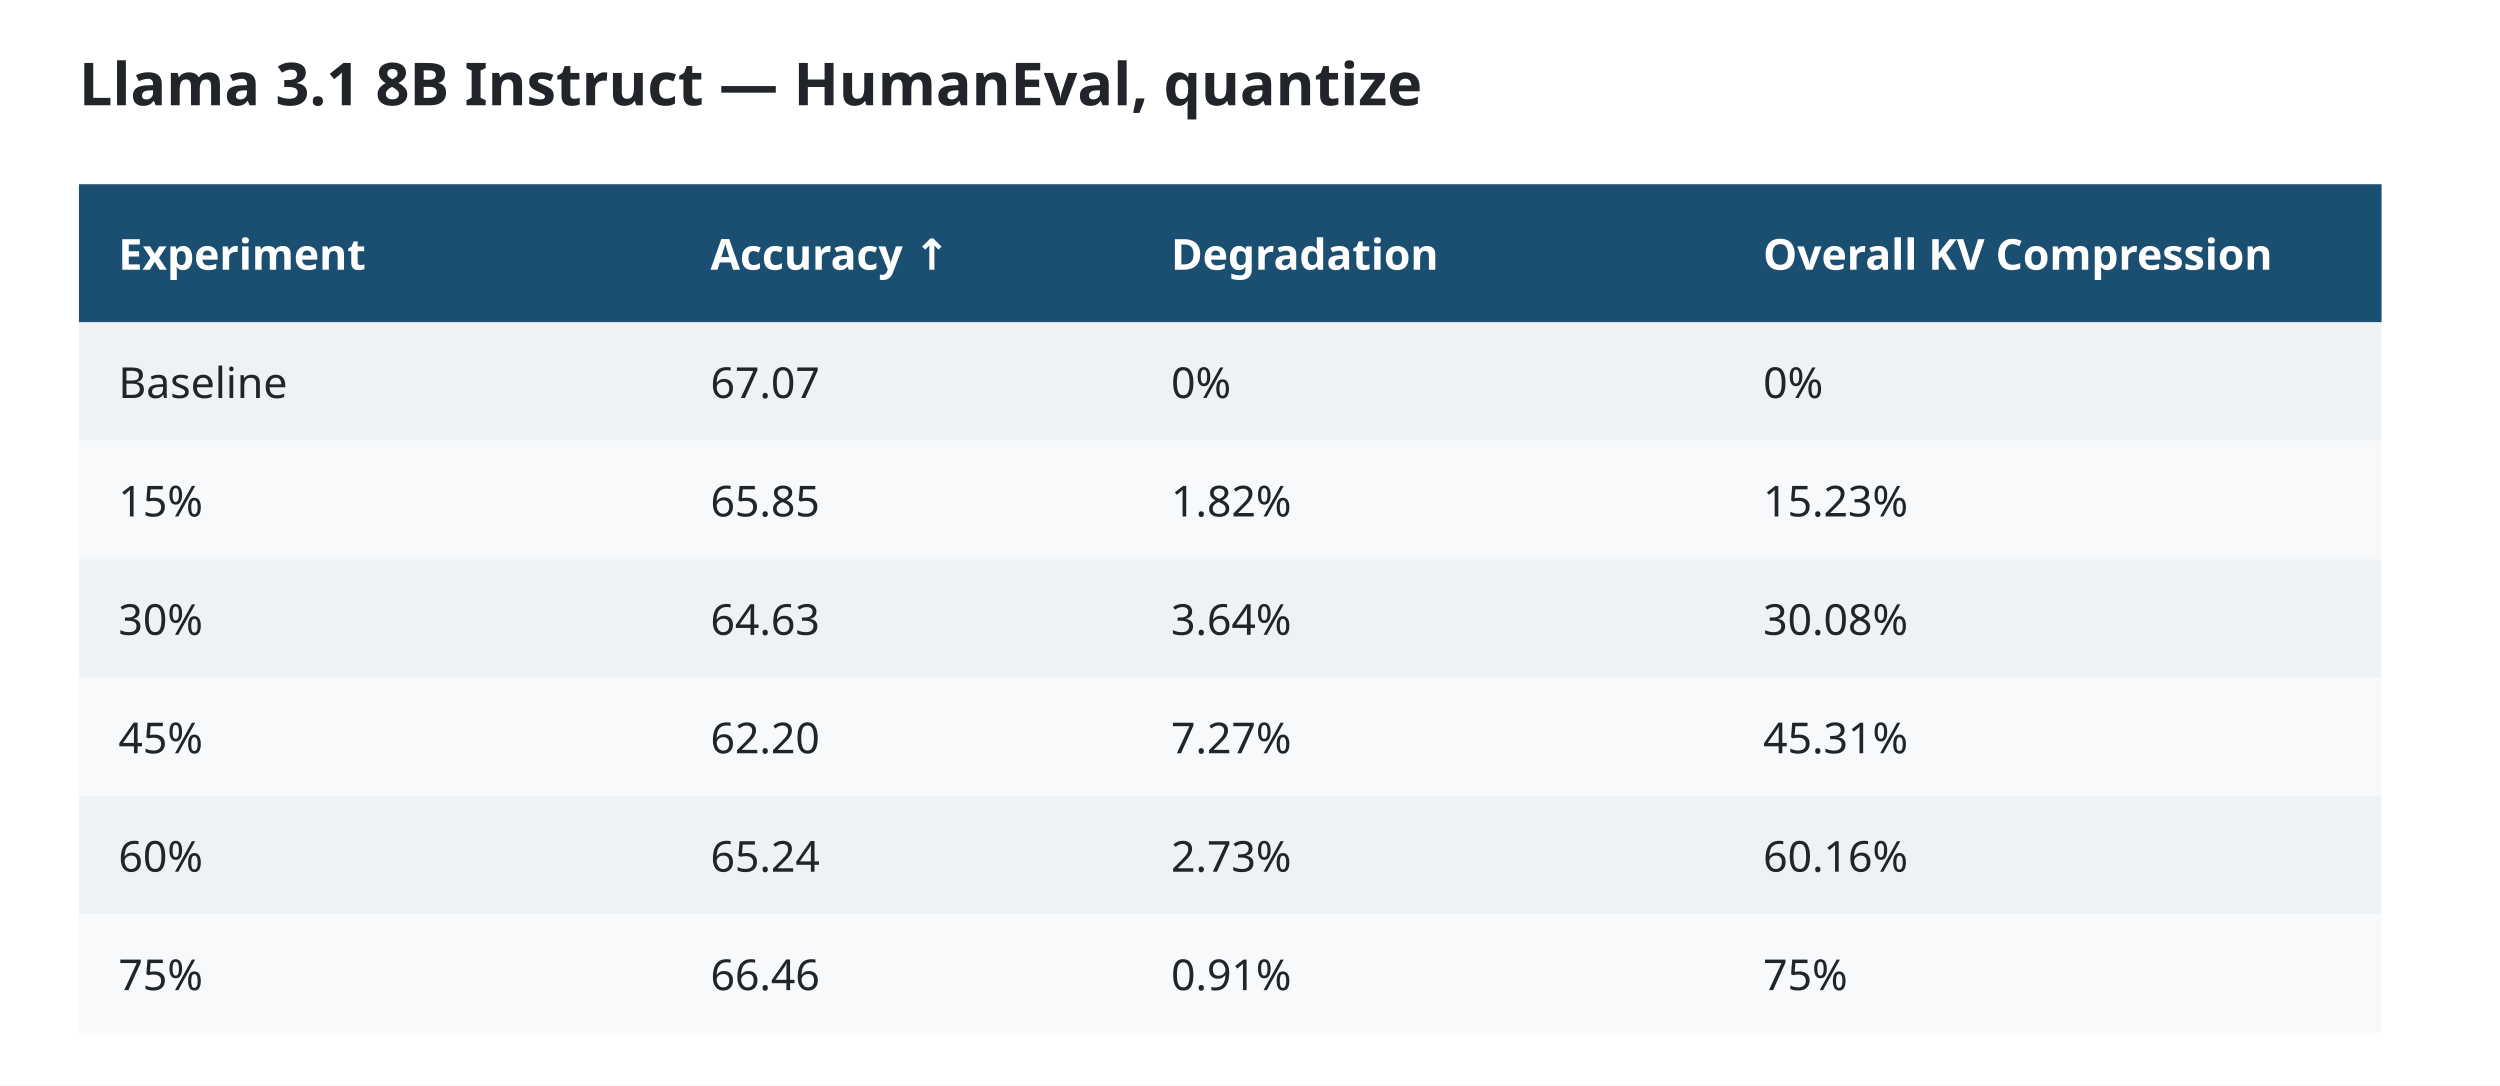
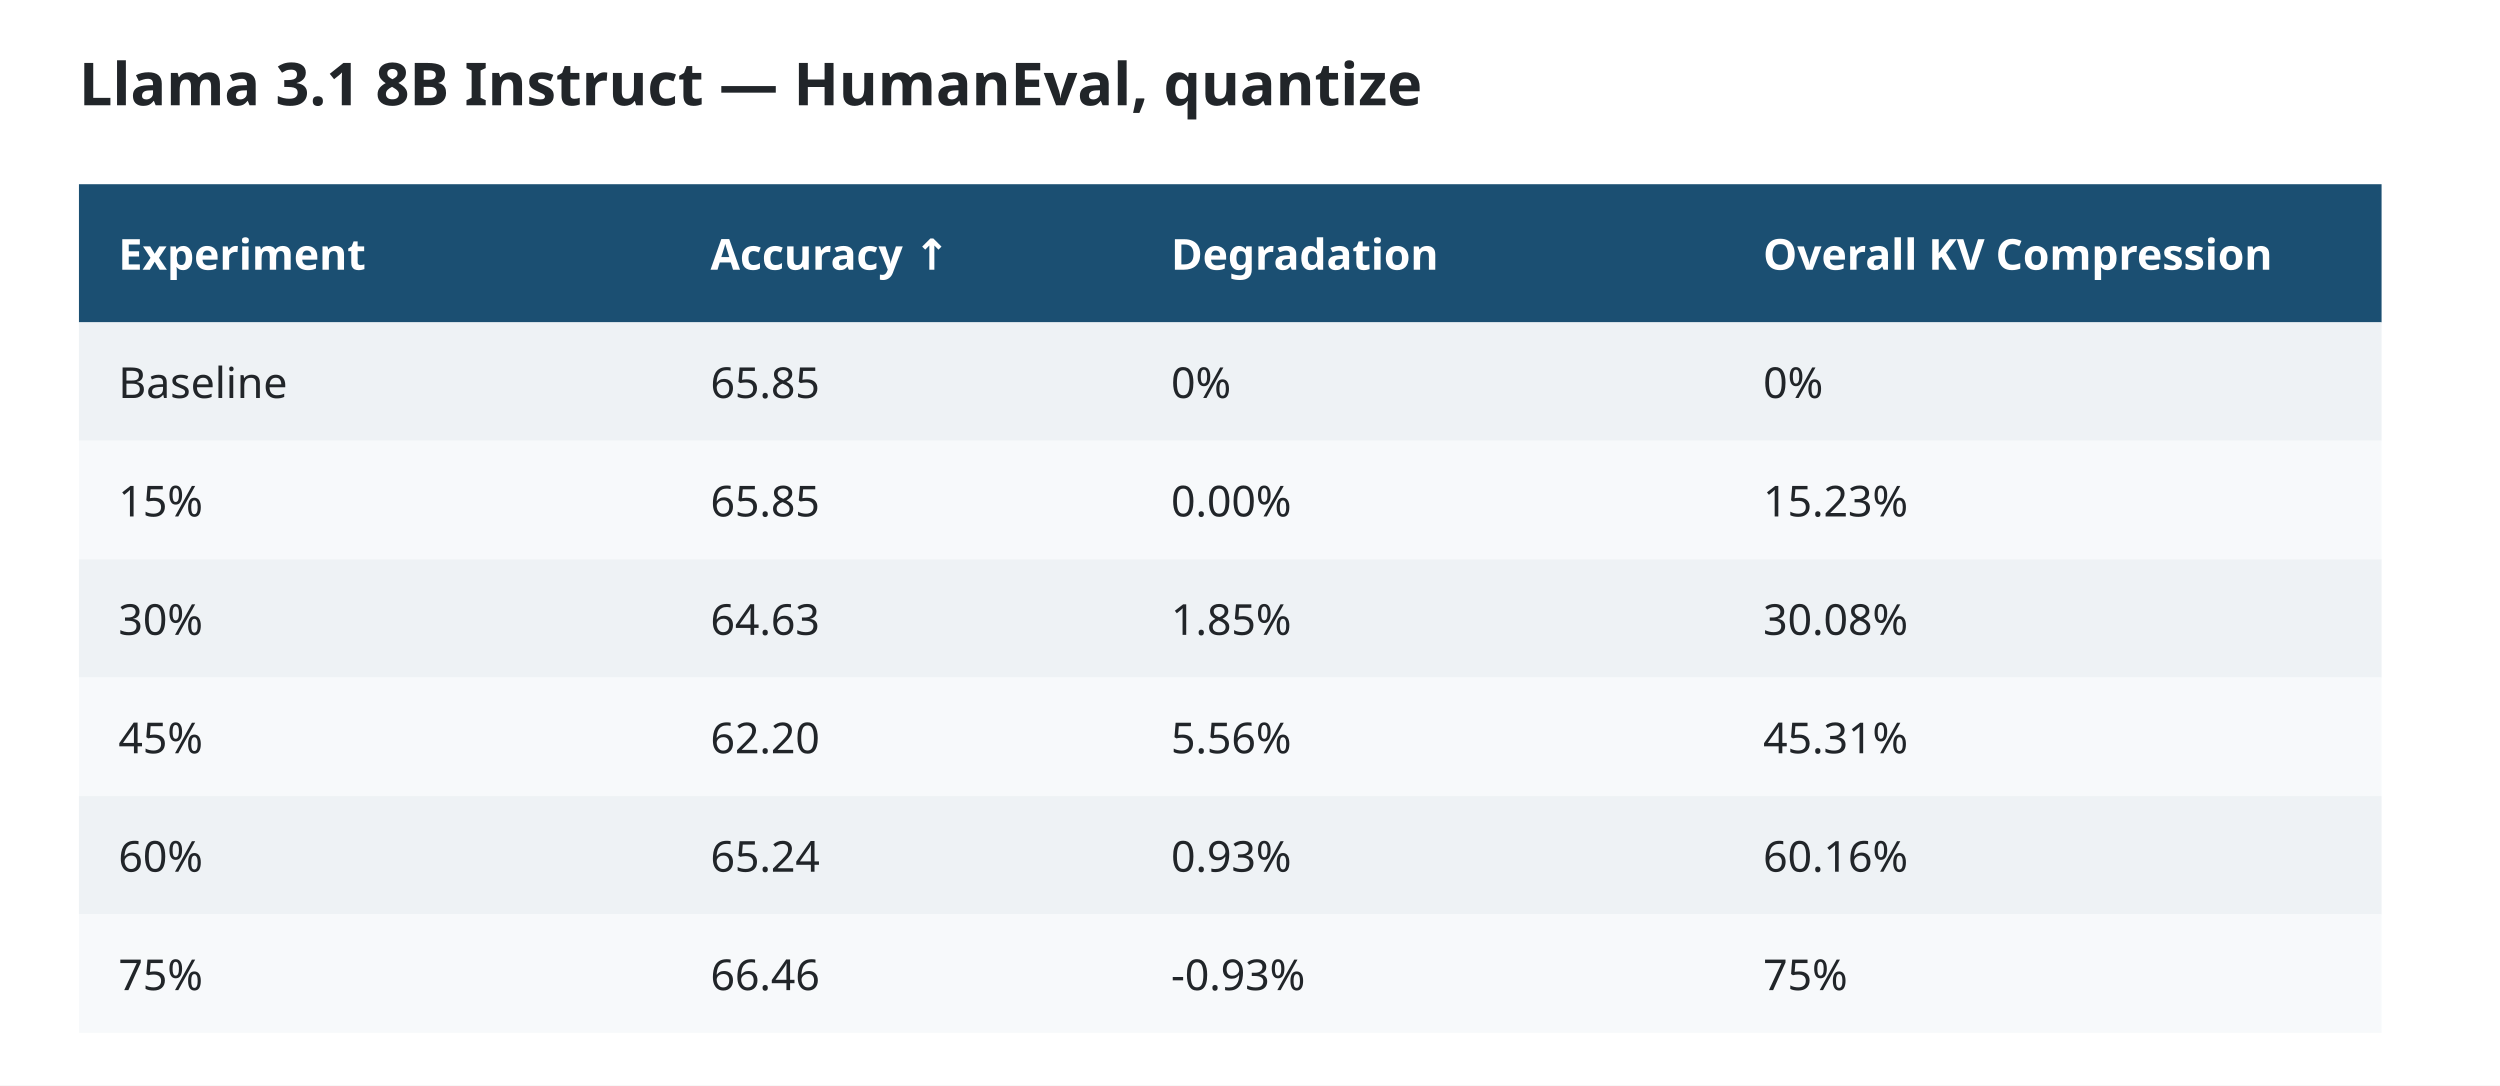
<svg xmlns="http://www.w3.org/2000/svg" width="760" height="330" viewBox="0 0 760 330" role="img" aria-label="HumanEval, quantize degradation by compression budget">
  <rect width="100%" height="100%" fill="#ffffff" />
  <text x="24" y="32" font-size="18" font-family="system-ui,sans-serif" font-weight="700" fill="#212529">Llama 3.1 8B Instruct — HumanEval, quantize</text>
  <rect x="24" y="56" width="700" height="42" fill="#1b4f72" />
  <text x="36" y="82" font-size="13" font-family="system-ui,sans-serif" font-weight="700" fill="#ffffff">Experiment</text>
  <text x="216" y="82" font-size="13" font-family="system-ui,sans-serif" font-weight="700" fill="#ffffff">Accuracy ↑</text>
  <text x="356" y="82" font-size="13" font-family="system-ui,sans-serif" font-weight="700" fill="#ffffff">Degradation</text>
  <text x="536" y="82" font-size="13" font-family="system-ui,sans-serif" font-weight="700" fill="#ffffff">Overall KV Compression</text>
  <rect x="24" y="98" width="700" height="36" fill="#eef2f5" />
  <text x="36" y="121" font-size="13" font-family="system-ui,sans-serif" fill="#212529">Baseline</text>
-   <text x="216" y="121" font-size="13" font-family="system-ui,sans-serif" fill="#212529">67.07</text>
+   <text x="216" y="121" font-size="13" font-family="system-ui,sans-serif" fill="#212529">65.85</text>
  <text x="356" y="121" font-size="13" font-family="system-ui,sans-serif" fill="#212529">0%</text>
  <text x="536" y="121" font-size="13" font-family="system-ui,sans-serif" fill="#212529">0%</text>
  <rect x="24" y="134" width="700" height="36" fill="#f7f9fb" />
  <text x="36" y="157" font-size="13" font-family="system-ui,sans-serif" fill="#212529">15%</text>
  <text x="216" y="157" font-size="13" font-family="system-ui,sans-serif" fill="#212529">65.85</text>
-   <text x="356" y="157" font-size="13" font-family="system-ui,sans-serif" fill="#212529">1.82%</text>
+   <text x="356" y="157" font-size="13" font-family="system-ui,sans-serif" fill="#212529">0.00%</text>
  <text x="536" y="157" font-size="13" font-family="system-ui,sans-serif" fill="#212529">15.23%</text>
  <rect x="24" y="170" width="700" height="36" fill="#eef2f5" />
  <text x="36" y="193" font-size="13" font-family="system-ui,sans-serif" fill="#212529">30%</text>
  <text x="216" y="193" font-size="13" font-family="system-ui,sans-serif" fill="#212529">64.63</text>
-   <text x="356" y="193" font-size="13" font-family="system-ui,sans-serif" fill="#212529">3.64%</text>
+   <text x="356" y="193" font-size="13" font-family="system-ui,sans-serif" fill="#212529">1.85%</text>
  <text x="536" y="193" font-size="13" font-family="system-ui,sans-serif" fill="#212529">30.08%</text>
  <rect x="24" y="206" width="700" height="36" fill="#f7f9fb" />
  <text x="36" y="229" font-size="13" font-family="system-ui,sans-serif" fill="#212529">45%</text>
  <text x="216" y="229" font-size="13" font-family="system-ui,sans-serif" fill="#212529">62.20</text>
-   <text x="356" y="229" font-size="13" font-family="system-ui,sans-serif" fill="#212529">7.27%</text>
+   <text x="356" y="229" font-size="13" font-family="system-ui,sans-serif" fill="#212529">5.56%</text>
  <text x="536" y="229" font-size="13" font-family="system-ui,sans-serif" fill="#212529">45.31%</text>
  <rect x="24" y="242" width="700" height="36" fill="#eef2f5" />
  <text x="36" y="265" font-size="13" font-family="system-ui,sans-serif" fill="#212529">60%</text>
  <text x="216" y="265" font-size="13" font-family="system-ui,sans-serif" fill="#212529">65.24</text>
-   <text x="356" y="265" font-size="13" font-family="system-ui,sans-serif" fill="#212529">2.73%</text>
+   <text x="356" y="265" font-size="13" font-family="system-ui,sans-serif" fill="#212529">0.93%</text>
  <text x="536" y="265" font-size="13" font-family="system-ui,sans-serif" fill="#212529">60.16%</text>
  <rect x="24" y="278" width="700" height="36" fill="#f7f9fb" />
  <text x="36" y="301" font-size="13" font-family="system-ui,sans-serif" fill="#212529">75%</text>
  <text x="216" y="301" font-size="13" font-family="system-ui,sans-serif" fill="#212529">66.46</text>
-   <text x="356" y="301" font-size="13" font-family="system-ui,sans-serif" fill="#212529">0.91%</text>
+   <text x="356" y="301" font-size="13" font-family="system-ui,sans-serif" fill="#212529">-0.93%</text>
  <text x="536" y="301" font-size="13" font-family="system-ui,sans-serif" fill="#212529">75%</text>
</svg>
